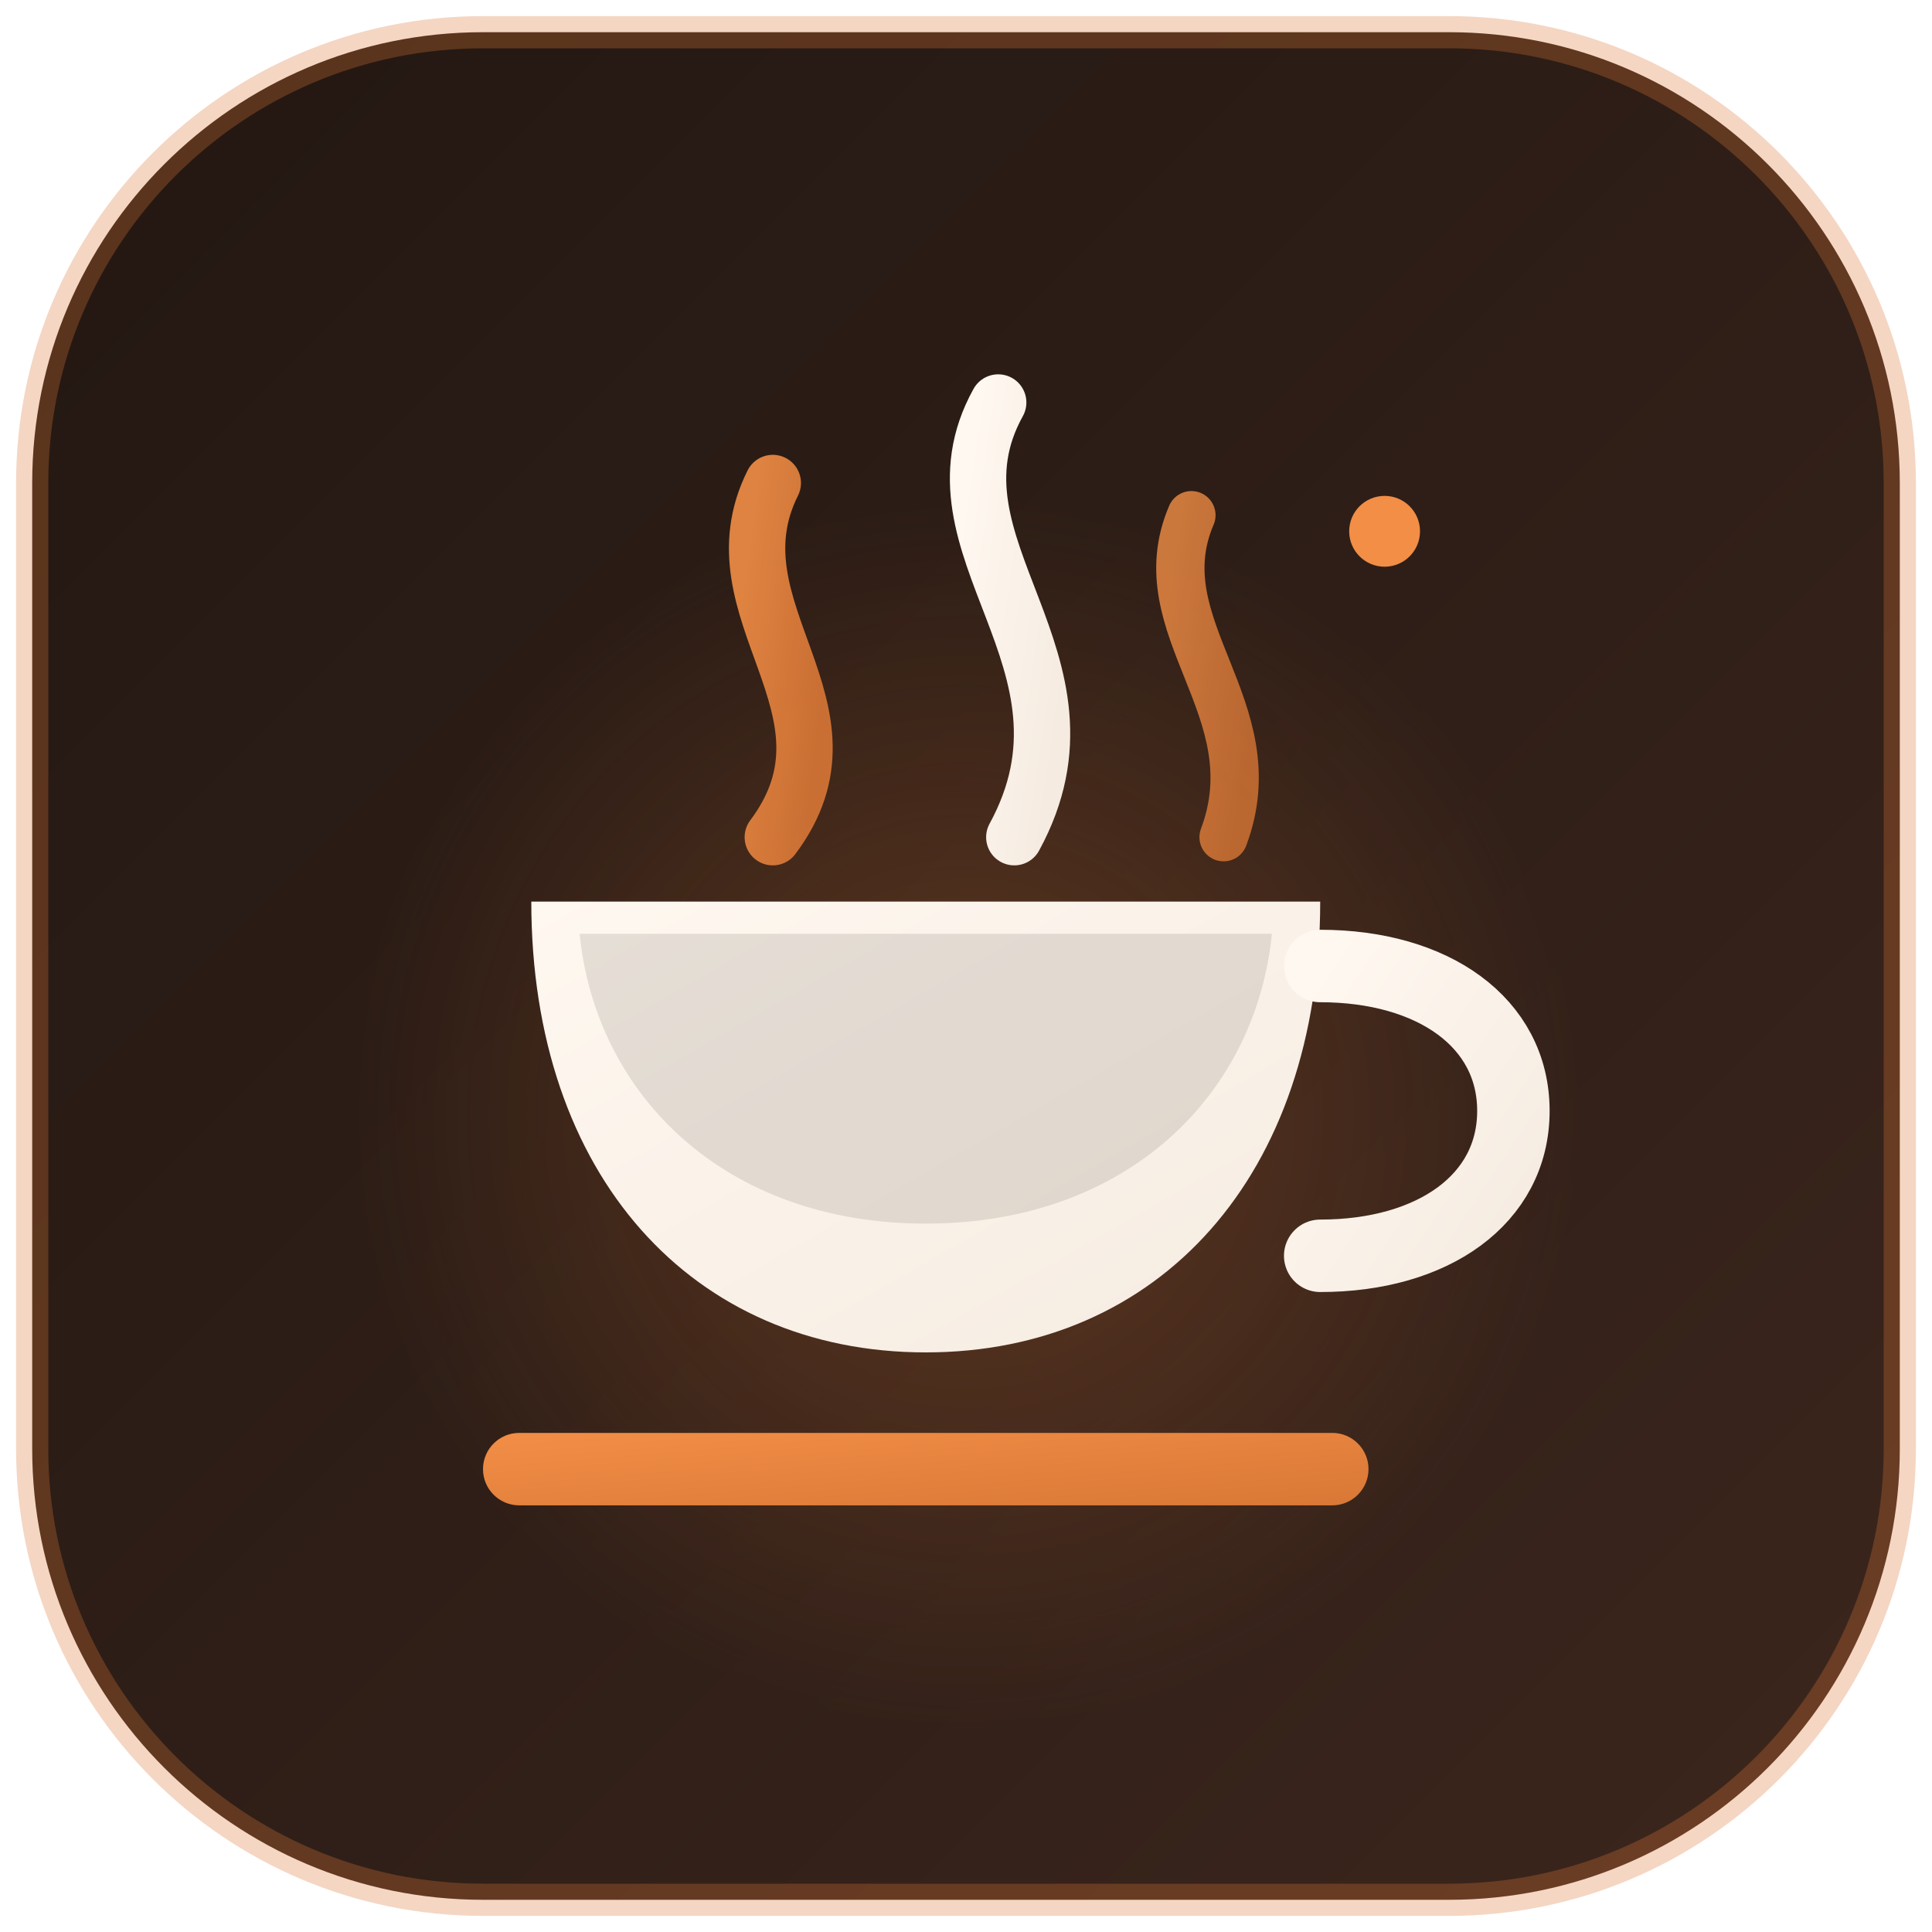
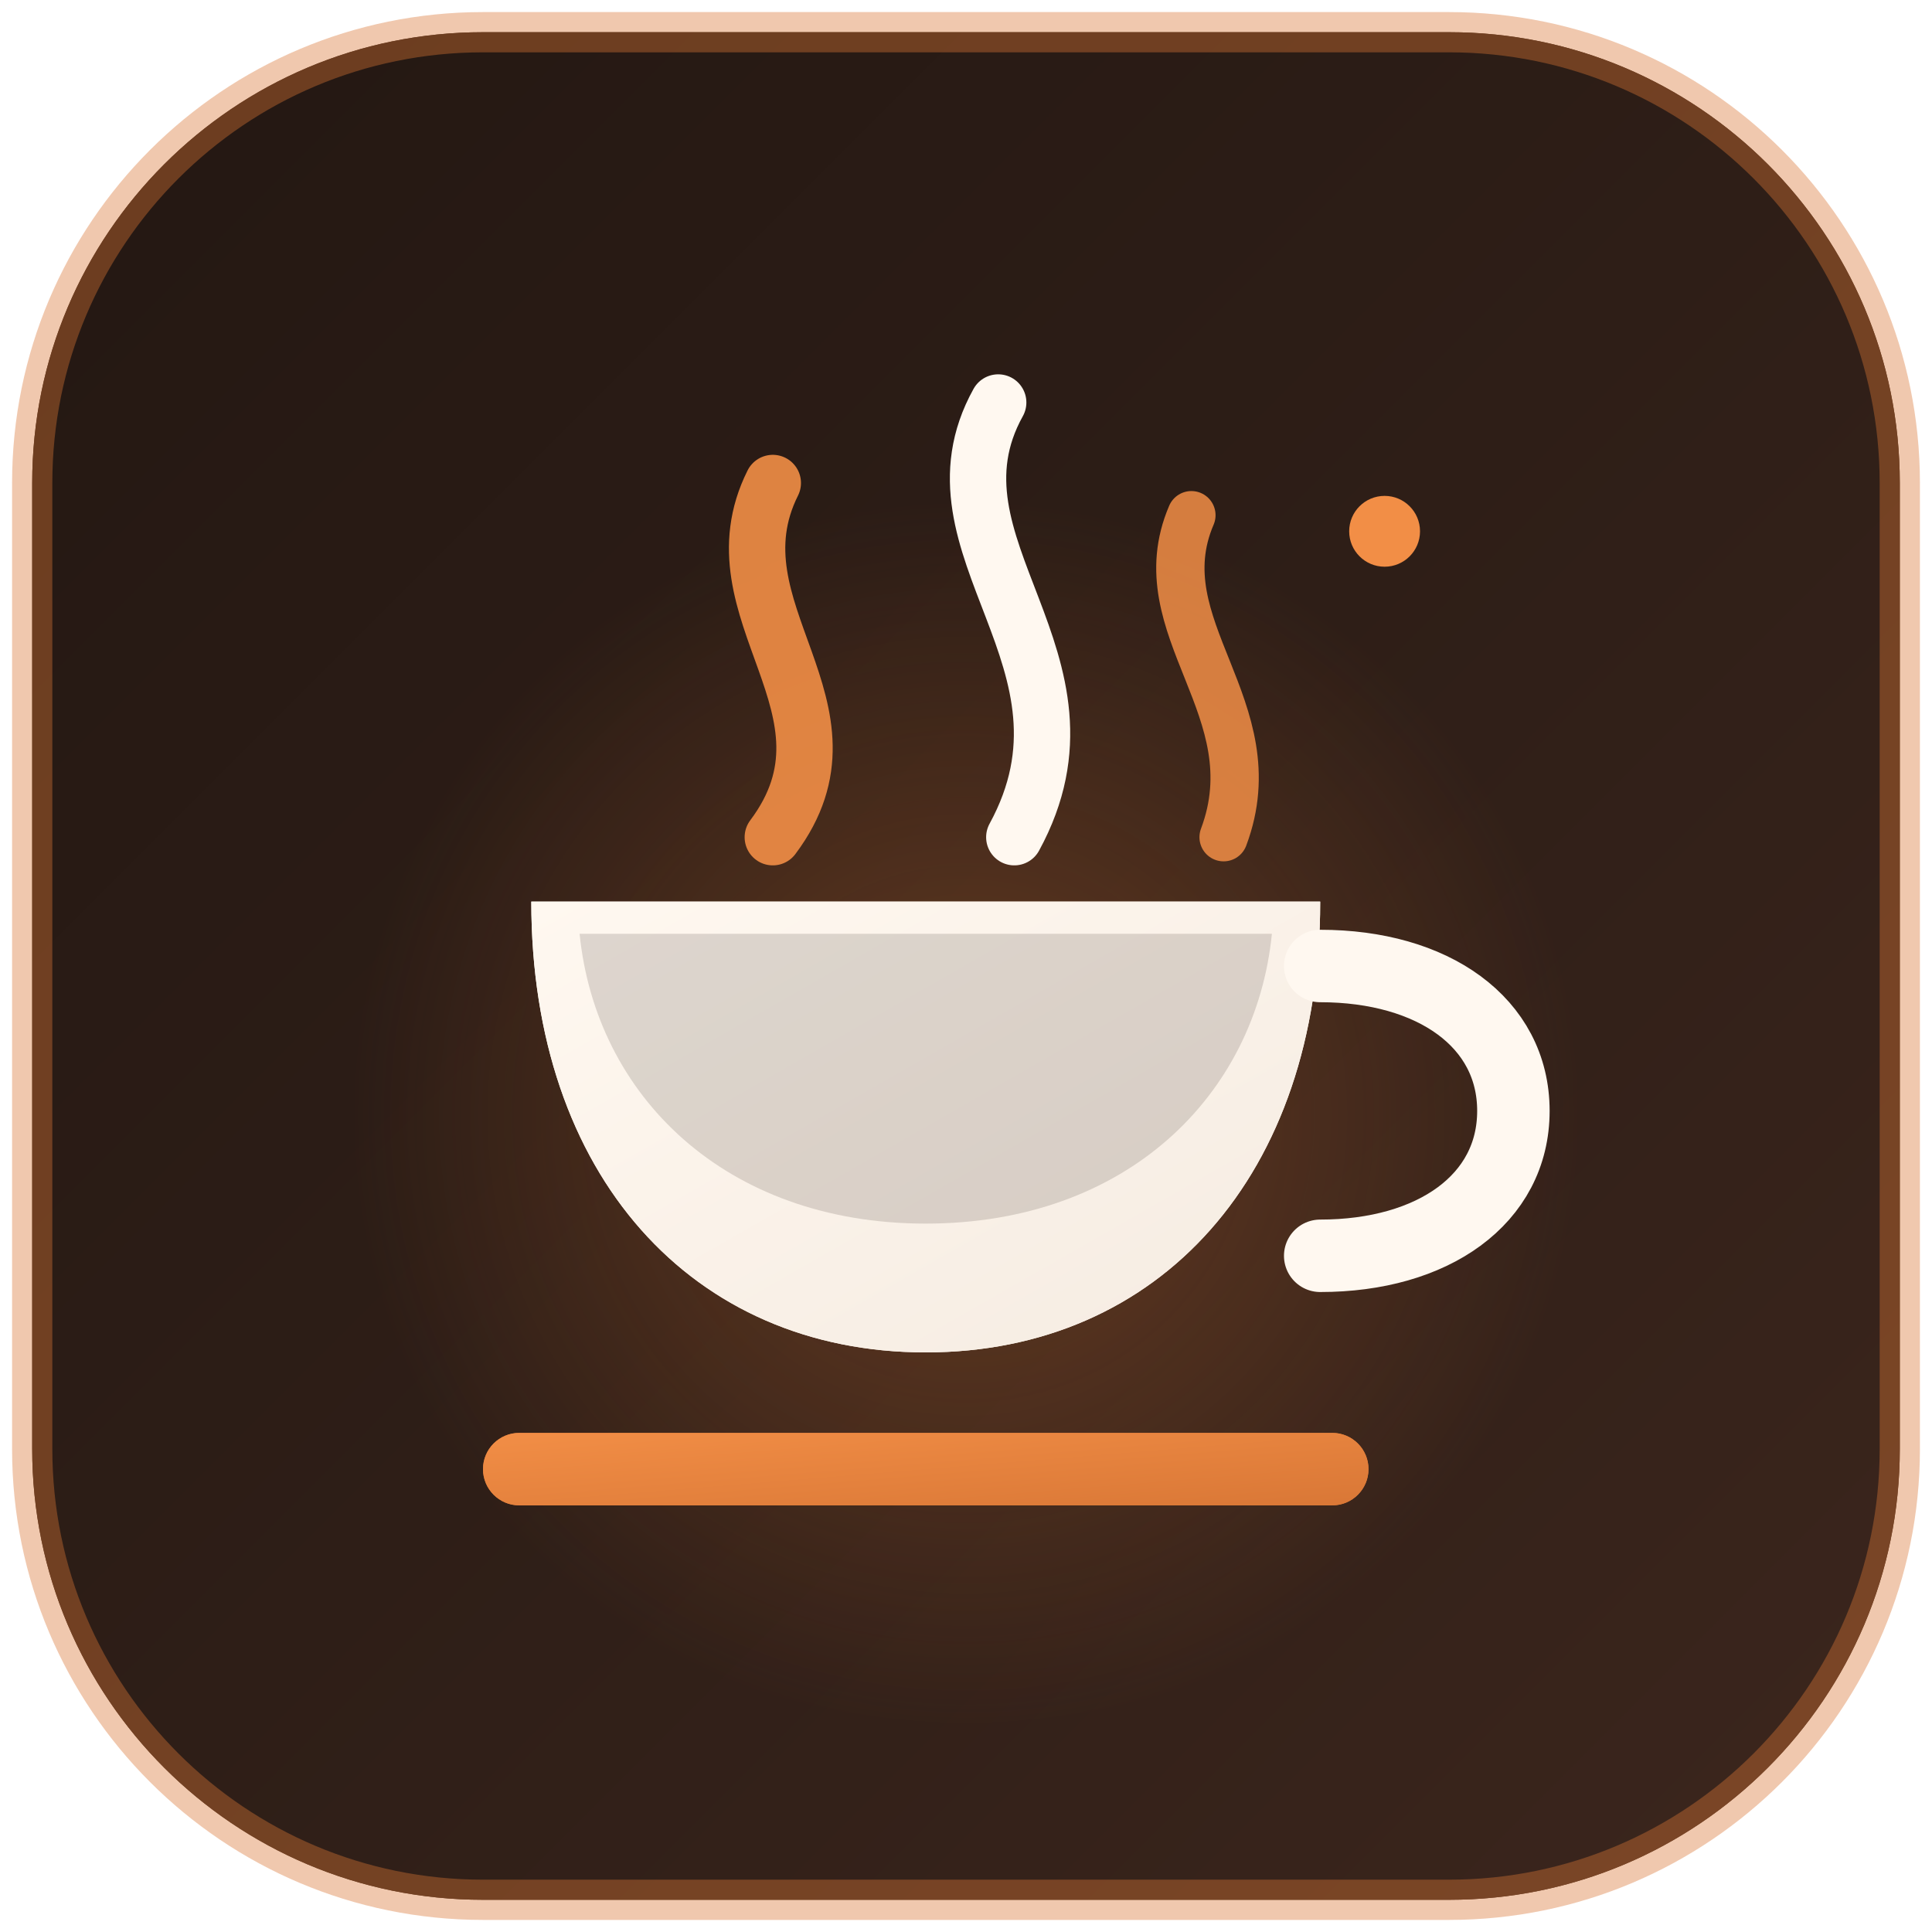
<svg xmlns="http://www.w3.org/2000/svg" viewBox="0 0 120 120" fill="none">
  <defs>
    <linearGradient id="bgGrad" x1="0%" y1="0%" x2="100%" y2="100%">
      <stop offset="0%" stop-color="#231712" />
      <stop offset="50%" stop-color="#2E1E17" />
      <stop offset="100%" stop-color="#3C261D" />
    </linearGradient>
    <linearGradient id="accentGrad" x1="0%" y1="0%" x2="100%" y2="100%">
      <stop offset="0%" stop-color="#F28E46" />
      <stop offset="100%" stop-color="#D97736" />
    </linearGradient>
    <linearGradient id="creamGrad" x1="0%" y1="0%" x2="100%" y2="100%">
      <stop offset="0%" stop-color="#FFF8F0" />
      <stop offset="100%" stop-color="#F5EBE1" />
    </linearGradient>
    <radialGradient id="glow" cx="50%" cy="55%" r="45%">
-       <stop offset="0%" stop-color="#D97736" stop-opacity="0.28" />
+       <stop offset="0%" stop-color="#D97736" stop-opacity="0.32" />
      <stop offset="100%" stop-color="#D97736" stop-opacity="0" />
    </radialGradient>
  </defs>
-   <rect x="2" y="2" width="116" height="116" rx="28" fill="url(#bgGrad)" stroke="#D97736" stroke-width="2" stroke-opacity="0.3" />
+   <rect x="2" y="2" width="116" height="116" rx="28" fill="#241813" />
+   <rect x="2" y="2" width="116" height="116" rx="28" fill="url(#bgGrad)" stroke="#D97736" stroke-width="2.5" stroke-opacity="0.4" />
  <circle cx="60" cy="65" r="42" fill="url(#glow)" />
-   <path d="M48 30 C 44 38, 54 44, 48 52" stroke="url(#accentGrad)" stroke-width="3.5" stroke-linecap="round" fill="none" opacity="0.9" />
-   <path d="M62 25 C 57 34, 69 41, 63 52" stroke="url(#creamGrad)" stroke-width="3.5" stroke-linecap="round" fill="none" />
-   <path d="M74 32 C 71 39, 79 44, 76 52" stroke="url(#accentGrad)" stroke-width="3" stroke-linecap="round" fill="none" opacity="0.8" />
+   <path d="M48 30 C 44 38, 54 44, 48 52" stroke="#F28E46" stroke-width="3.5" stroke-linecap="round" fill="none" opacity="0.9" />
+   <path d="M62 25 C 57 34, 69 41, 63 52" stroke="#FFF8F0" stroke-width="3.5" stroke-linecap="round" fill="none" />
+   <path d="M74 32 C 71 39, 79 44, 76 52" stroke="#F28E46" stroke-width="3" stroke-linecap="round" fill="none" opacity="0.85" />
+   <path d="M33 56 H82 C82 73 72 84 57.5 84 C43 84 33 73 33 56 Z" fill="#FFF8F0" />
  <path d="M33 56 H82 C82 73 72 84 57.5 84 C43 84 33 73 33 56 Z" fill="url(#creamGrad)" />
-   <path d="M36 58 H79 C78 68 70 76 57.5 76 C45 76 37 68 36 58 Z" fill="#2E1E17" opacity="0.12" />
-   <path d="M82 60 C89 60 94 63.5 94 69 C94 74.5 89 78 82 78" stroke="url(#creamGrad)" stroke-width="4.5" stroke-linecap="round" fill="none" />
+   <path d="M36 58 H79 C78 68 70 76 57.5 76 C45 76 37 68 36 58 Z" fill="#2E1E17" opacity="0.16" />
+   <path d="M82 60 C89 60 94 63.5 94 69 C94 74.5 89 78 82 78" stroke="#FFF8F0" stroke-width="4.5" stroke-linecap="round" fill="none" />
+   <rect x="30" y="89" width="55" height="4.5" rx="2.25" fill="#D97736" />
  <rect x="30" y="89" width="55" height="4.5" rx="2.25" fill="url(#accentGrad)" />
  <circle cx="86" cy="33" r="2.2" fill="#F28E46" />
</svg>
